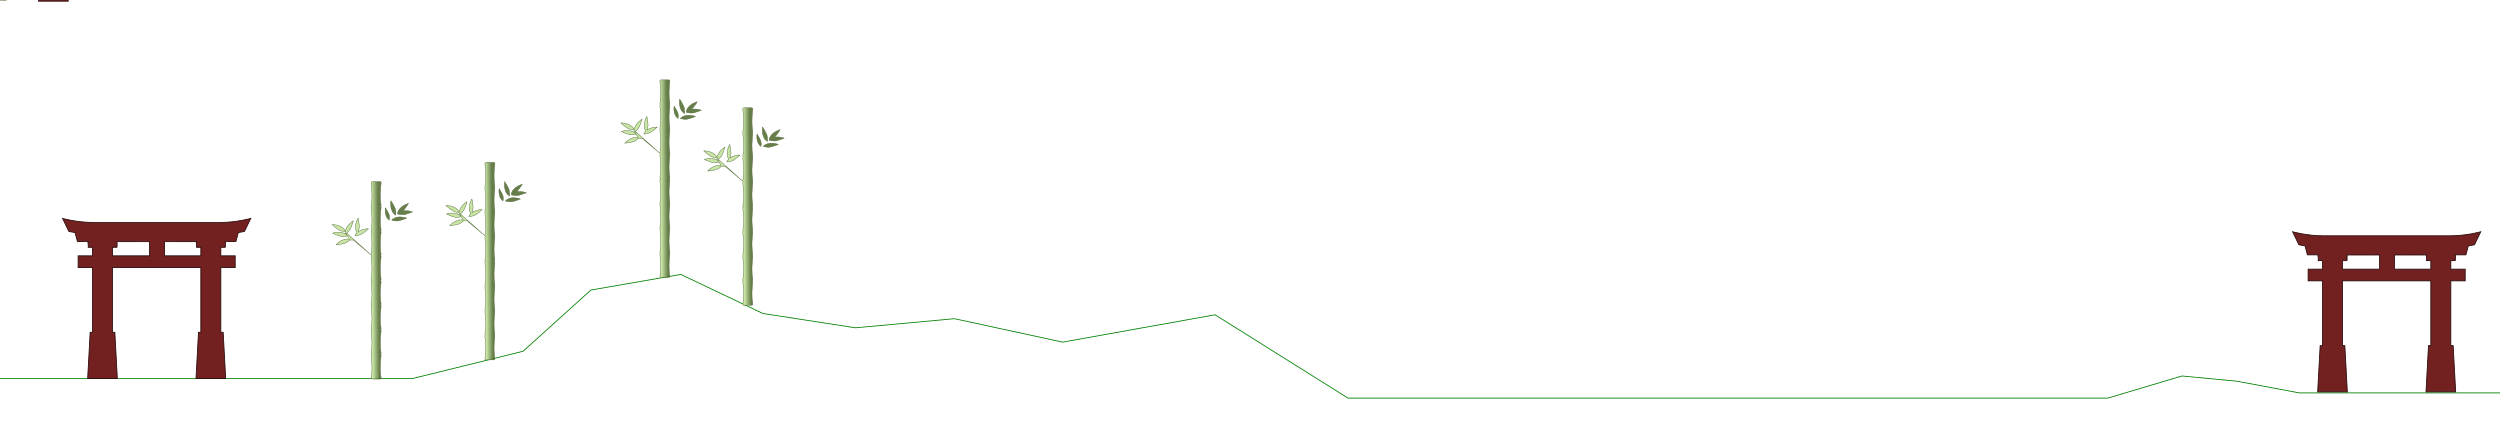
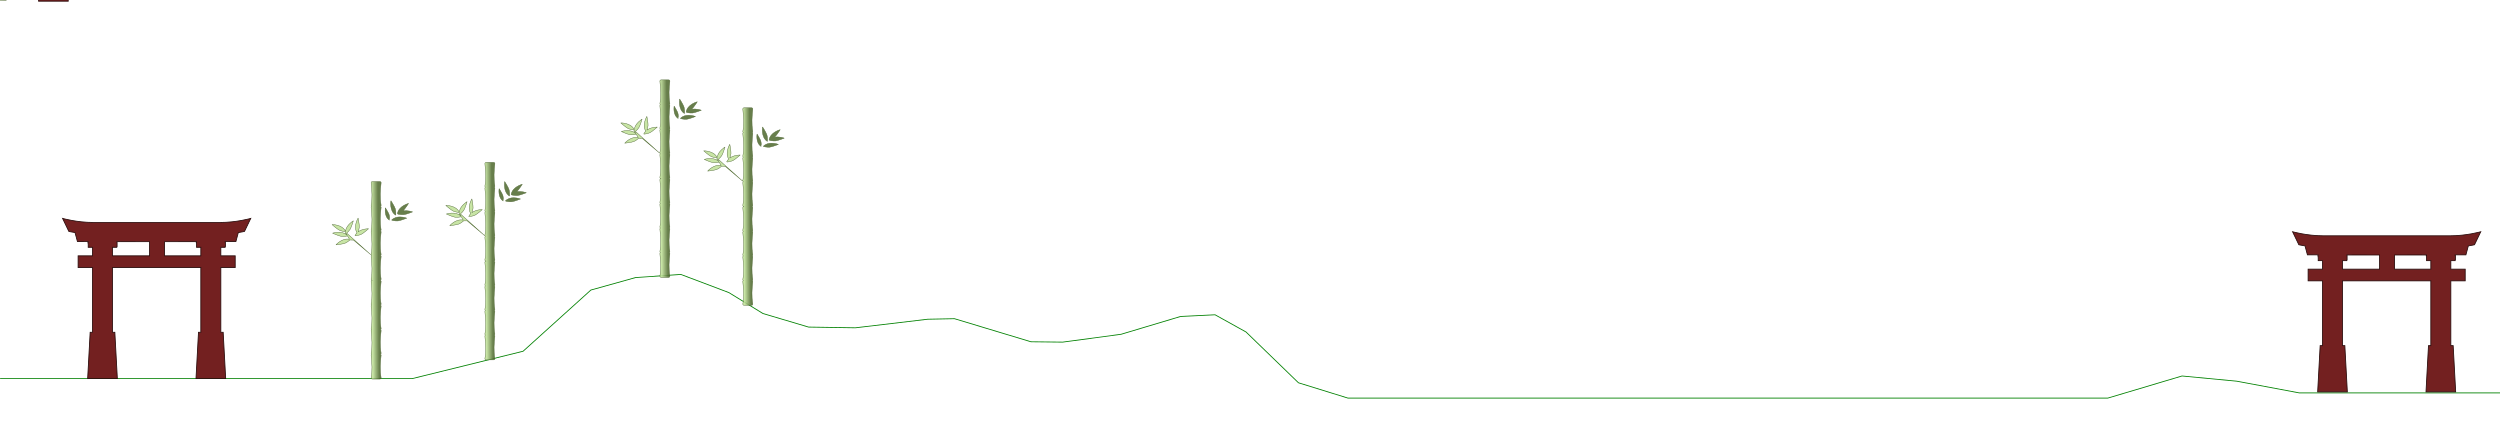
<svg xmlns="http://www.w3.org/2000/svg" xmlns:xlink="http://www.w3.org/1999/xlink" width="6000" height="1052.36" id="svg15223" version="1.1">
  <defs id="defs15225">
    <linearGradient xlink:href="#linearGradient3595" id="linearGradient3629" gradientUnits="userSpaceOnUse" x1="191.75" y1="206.862" x2="174.5" y2="207.612" />
    <linearGradient id="linearGradient3595">
      <stop style="stop-color:#546e34;stop-opacity:1;" offset="0" id="stop3597" />
      <stop style="stop-color:#c1e29a;stop-opacity:1" offset="1" id="stop3599" />
    </linearGradient>
    <linearGradient xlink:href="#linearGradient3595" id="linearGradient15425" gradientUnits="userSpaceOnUse" x1="191.75" y1="206.862" x2="174.5" y2="207.612" />
    <linearGradient id="linearGradient15427">
      <stop style="stop-color:#546e34;stop-opacity:1;" offset="0" id="stop15429" />
      <stop style="stop-color:#c1e29a;stop-opacity:1" offset="1" id="stop15431" />
    </linearGradient>
    <linearGradient xlink:href="#linearGradient3595" id="linearGradient15433" gradientUnits="userSpaceOnUse" x1="191.75" y1="206.862" x2="174.5" y2="207.612" />
    <linearGradient id="linearGradient15435">
      <stop style="stop-color:#546e34;stop-opacity:1;" offset="0" id="stop15437" />
      <stop style="stop-color:#c1e29a;stop-opacity:1" offset="1" id="stop15439" />
    </linearGradient>
    <linearGradient xlink:href="#linearGradient3595" id="linearGradient15441" gradientUnits="userSpaceOnUse" x1="191.75" y1="206.862" x2="174.5" y2="207.612" />
    <linearGradient id="linearGradient15443">
      <stop style="stop-color:#546e34;stop-opacity:1;" offset="0" id="stop15445" />
      <stop style="stop-color:#c1e29a;stop-opacity:1" offset="1" id="stop15447" />
    </linearGradient>
    <linearGradient xlink:href="#linearGradient3595" id="linearGradient15449" gradientUnits="userSpaceOnUse" x1="191.75" y1="206.862" x2="174.5" y2="207.612" />
    <linearGradient id="linearGradient15451">
      <stop style="stop-color:#546e34;stop-opacity:1;" offset="0" id="stop15453" />
      <stop style="stop-color:#c1e29a;stop-opacity:1" offset="1" id="stop15455" />
    </linearGradient>
    <linearGradient xlink:href="#linearGradient3595" id="linearGradient15457" gradientUnits="userSpaceOnUse" x1="191.75" y1="206.862" x2="174.5" y2="207.612" />
    <linearGradient id="linearGradient15459">
      <stop style="stop-color:#546e34;stop-opacity:1;" offset="0" id="stop15461" />
      <stop style="stop-color:#c1e29a;stop-opacity:1" offset="1" id="stop15463" />
    </linearGradient>
    <linearGradient xlink:href="#linearGradient3595" id="linearGradient15465" gradientUnits="userSpaceOnUse" x1="191.75" y1="206.862" x2="174.5" y2="207.612" />
    <linearGradient id="linearGradient15467">
      <stop style="stop-color:#546e34;stop-opacity:1;" offset="0" id="stop15469" />
      <stop style="stop-color:#c1e29a;stop-opacity:1" offset="1" id="stop15471" />
    </linearGradient>
    <linearGradient xlink:href="#linearGradient3595" id="linearGradient15473" gradientUnits="userSpaceOnUse" x1="191.75" y1="206.862" x2="174.5" y2="207.612" />
    <linearGradient id="linearGradient15475">
      <stop style="stop-color:#546e34;stop-opacity:1;" offset="0" id="stop15477" />
      <stop style="stop-color:#c1e29a;stop-opacity:1" offset="1" id="stop15479" />
    </linearGradient>
    <linearGradient xlink:href="#linearGradient3595" id="linearGradient15481" gradientUnits="userSpaceOnUse" x1="191.75" y1="206.862" x2="174.5" y2="207.612" />
    <linearGradient id="linearGradient15483">
      <stop style="stop-color:#546e34;stop-opacity:1;" offset="0" id="stop15485" />
      <stop style="stop-color:#c1e29a;stop-opacity:1" offset="1" id="stop15487" />
    </linearGradient>
    <linearGradient xlink:href="#linearGradient3595" id="linearGradient16038" gradientUnits="userSpaceOnUse" x1="191.75" y1="206.862" x2="174.5" y2="207.612" />
    <linearGradient xlink:href="#linearGradient3595" id="linearGradient16040" gradientUnits="userSpaceOnUse" x1="191.75" y1="206.862" x2="174.5" y2="207.612" />
    <linearGradient xlink:href="#linearGradient3595" id="linearGradient16042" gradientUnits="userSpaceOnUse" x1="191.75" y1="206.862" x2="174.5" y2="207.612" />
    <linearGradient xlink:href="#linearGradient3595" id="linearGradient16044" gradientUnits="userSpaceOnUse" x1="191.75" y1="206.862" x2="174.5" y2="207.612" />
    <linearGradient xlink:href="#linearGradient3595" id="linearGradient16046" gradientUnits="userSpaceOnUse" x1="191.75" y1="206.862" x2="174.5" y2="207.612" />
    <linearGradient xlink:href="#linearGradient3595" id="linearGradient16048" gradientUnits="userSpaceOnUse" x1="191.75" y1="206.862" x2="174.5" y2="207.612" />
    <linearGradient xlink:href="#linearGradient3595" id="linearGradient16050" gradientUnits="userSpaceOnUse" x1="191.75" y1="206.862" x2="174.5" y2="207.612" />
    <linearGradient xlink:href="#linearGradient3595" id="linearGradient16052" gradientUnits="userSpaceOnUse" x1="191.75" y1="206.862" x2="174.5" y2="207.612" />
    <linearGradient xlink:href="#linearGradient3595-8" id="linearGradient16038-4" gradientUnits="userSpaceOnUse" x1="191.75" y1="206.862" x2="174.5" y2="207.612" />
    <linearGradient id="linearGradient3595-8">
      <stop style="stop-color:#546e34;stop-opacity:1;" offset="0" id="stop3597-0" />
      <stop style="stop-color:#c1e29a;stop-opacity:1" offset="1" id="stop3599-4" />
    </linearGradient>
    <linearGradient xlink:href="#linearGradient3595-8" id="linearGradient16040-2" gradientUnits="userSpaceOnUse" x1="191.75" y1="206.862" x2="174.5" y2="207.612" />
    <linearGradient id="linearGradient3200">
      <stop style="stop-color:#546e34;stop-opacity:1;" offset="0" id="stop3202" />
      <stop style="stop-color:#c1e29a;stop-opacity:1" offset="1" id="stop3204" />
    </linearGradient>
    <linearGradient xlink:href="#linearGradient3595-8" id="linearGradient16042-9" gradientUnits="userSpaceOnUse" x1="191.75" y1="206.862" x2="174.5" y2="207.612" />
    <linearGradient id="linearGradient3207">
      <stop style="stop-color:#546e34;stop-opacity:1;" offset="0" id="stop3209" />
      <stop style="stop-color:#c1e29a;stop-opacity:1" offset="1" id="stop3211" />
    </linearGradient>
    <linearGradient xlink:href="#linearGradient3595-8" id="linearGradient16044-6" gradientUnits="userSpaceOnUse" x1="191.75" y1="206.862" x2="174.5" y2="207.612" />
    <linearGradient id="linearGradient3214">
      <stop style="stop-color:#546e34;stop-opacity:1;" offset="0" id="stop3216" />
      <stop style="stop-color:#c1e29a;stop-opacity:1" offset="1" id="stop3218" />
    </linearGradient>
    <linearGradient xlink:href="#linearGradient3595-8" id="linearGradient16046-1" gradientUnits="userSpaceOnUse" x1="191.75" y1="206.862" x2="174.5" y2="207.612" />
    <linearGradient id="linearGradient3221">
      <stop style="stop-color:#546e34;stop-opacity:1;" offset="0" id="stop3223" />
      <stop style="stop-color:#c1e29a;stop-opacity:1" offset="1" id="stop3225" />
    </linearGradient>
    <linearGradient xlink:href="#linearGradient3595-8" id="linearGradient16048-0" gradientUnits="userSpaceOnUse" x1="191.75" y1="206.862" x2="174.5" y2="207.612" />
    <linearGradient id="linearGradient3228">
      <stop style="stop-color:#546e34;stop-opacity:1;" offset="0" id="stop3230" />
      <stop style="stop-color:#c1e29a;stop-opacity:1" offset="1" id="stop3232" />
    </linearGradient>
    <linearGradient xlink:href="#linearGradient3595-8" id="linearGradient16050-4" gradientUnits="userSpaceOnUse" x1="191.75" y1="206.862" x2="174.5" y2="207.612" />
    <linearGradient id="linearGradient3235">
      <stop style="stop-color:#546e34;stop-opacity:1;" offset="0" id="stop3237" />
      <stop style="stop-color:#c1e29a;stop-opacity:1" offset="1" id="stop3239" />
    </linearGradient>
    <linearGradient xlink:href="#linearGradient3595-8" id="linearGradient16052-2" gradientUnits="userSpaceOnUse" x1="191.75" y1="206.862" x2="174.5" y2="207.612" />
    <linearGradient id="linearGradient3242">
      <stop style="stop-color:#546e34;stop-opacity:1;" offset="0" id="stop3244" />
      <stop style="stop-color:#c1e29a;stop-opacity:1" offset="1" id="stop3246" />
    </linearGradient>
    <linearGradient xlink:href="#linearGradient3595-8" id="linearGradient3248" gradientUnits="userSpaceOnUse" x1="191.75" y1="206.862" x2="174.5" y2="207.612" />
    <linearGradient id="linearGradient3250">
      <stop style="stop-color:#546e34;stop-opacity:1;" offset="0" id="stop3252" />
      <stop style="stop-color:#c1e29a;stop-opacity:1" offset="1" id="stop3254" />
    </linearGradient>
    <linearGradient xlink:href="#linearGradient3595-8" id="linearGradient3256" gradientUnits="userSpaceOnUse" x1="191.75" y1="206.862" x2="174.5" y2="207.612" />
    <linearGradient id="linearGradient3258">
      <stop style="stop-color:#546e34;stop-opacity:1;" offset="0" id="stop3260" />
      <stop style="stop-color:#c1e29a;stop-opacity:1" offset="1" id="stop3262" />
    </linearGradient>
    <linearGradient xlink:href="#linearGradient3595-8" id="linearGradient3264" gradientUnits="userSpaceOnUse" x1="191.75" y1="206.862" x2="174.5" y2="207.612" />
    <linearGradient id="linearGradient3266">
      <stop style="stop-color:#546e34;stop-opacity:1;" offset="0" id="stop3268" />
      <stop style="stop-color:#c1e29a;stop-opacity:1" offset="1" id="stop3270" />
    </linearGradient>
    <linearGradient xlink:href="#linearGradient3595-8" id="linearGradient3272" gradientUnits="userSpaceOnUse" x1="191.75" y1="206.862" x2="174.5" y2="207.612" />
    <linearGradient id="linearGradient3274">
      <stop style="stop-color:#546e34;stop-opacity:1;" offset="0" id="stop3276" />
      <stop style="stop-color:#c1e29a;stop-opacity:1" offset="1" id="stop3278" />
    </linearGradient>
    <linearGradient xlink:href="#linearGradient3595-8" id="linearGradient3280" gradientUnits="userSpaceOnUse" x1="191.75" y1="206.862" x2="174.5" y2="207.612" />
    <linearGradient id="linearGradient3282">
      <stop style="stop-color:#546e34;stop-opacity:1;" offset="0" id="stop3284" />
      <stop style="stop-color:#c1e29a;stop-opacity:1" offset="1" id="stop3286" />
    </linearGradient>
    <linearGradient xlink:href="#linearGradient3595-8" id="linearGradient3288" gradientUnits="userSpaceOnUse" x1="191.75" y1="206.862" x2="174.5" y2="207.612" />
    <linearGradient id="linearGradient3290">
      <stop style="stop-color:#546e34;stop-opacity:1;" offset="0" id="stop3292" />
      <stop style="stop-color:#c1e29a;stop-opacity:1" offset="1" id="stop3294" />
    </linearGradient>
    <linearGradient xlink:href="#linearGradient3595-8" id="linearGradient3296" gradientUnits="userSpaceOnUse" x1="191.75" y1="206.862" x2="174.5" y2="207.612" />
    <linearGradient id="linearGradient3298">
      <stop style="stop-color:#546e34;stop-opacity:1;" offset="0" id="stop3300" />
      <stop style="stop-color:#c1e29a;stop-opacity:1" offset="1" id="stop3302" />
    </linearGradient>
    <linearGradient xlink:href="#linearGradient3595-8" id="linearGradient3304" gradientUnits="userSpaceOnUse" x1="191.75" y1="206.862" x2="174.5" y2="207.612" />
    <linearGradient id="linearGradient3306">
      <stop style="stop-color:#546e34;stop-opacity:1;" offset="0" id="stop3308" />
      <stop style="stop-color:#c1e29a;stop-opacity:1" offset="1" id="stop3310" />
    </linearGradient>
    <linearGradient xlink:href="#linearGradient3595-8" id="linearGradient3312" gradientUnits="userSpaceOnUse" x1="191.75" y1="206.862" x2="174.5" y2="207.612" />
    <linearGradient id="linearGradient3314">
      <stop style="stop-color:#546e34;stop-opacity:1;" offset="0" id="stop3316" />
      <stop style="stop-color:#c1e29a;stop-opacity:1" offset="1" id="stop3318" />
    </linearGradient>
    <linearGradient xlink:href="#linearGradient3595-8" id="linearGradient3320" gradientUnits="userSpaceOnUse" x1="191.75" y1="206.862" x2="174.5" y2="207.612" />
    <linearGradient id="linearGradient3322">
      <stop style="stop-color:#546e34;stop-opacity:1;" offset="0" id="stop3324" />
      <stop style="stop-color:#c1e29a;stop-opacity:1" offset="1" id="stop3326" />
    </linearGradient>
    <linearGradient xlink:href="#linearGradient3595-8" id="linearGradient3328" gradientUnits="userSpaceOnUse" x1="191.75" y1="206.862" x2="174.5" y2="207.612" />
    <linearGradient id="linearGradient3330">
      <stop style="stop-color:#546e34;stop-opacity:1;" offset="0" id="stop3332" />
      <stop style="stop-color:#c1e29a;stop-opacity:1" offset="1" id="stop3334" />
    </linearGradient>
    <linearGradient xlink:href="#linearGradient3595-8" id="linearGradient3336" gradientUnits="userSpaceOnUse" x1="191.75" y1="206.862" x2="174.5" y2="207.612" />
    <linearGradient id="linearGradient3338">
      <stop style="stop-color:#546e34;stop-opacity:1;" offset="0" id="stop3340" />
      <stop style="stop-color:#c1e29a;stop-opacity:1" offset="1" id="stop3342" />
    </linearGradient>
    <linearGradient xlink:href="#linearGradient3595-8" id="linearGradient3344" gradientUnits="userSpaceOnUse" x1="191.75" y1="206.862" x2="174.5" y2="207.612" />
    <linearGradient id="linearGradient3346">
      <stop style="stop-color:#546e34;stop-opacity:1;" offset="0" id="stop3348" />
      <stop style="stop-color:#c1e29a;stop-opacity:1" offset="1" id="stop3350" />
    </linearGradient>
    <linearGradient xlink:href="#linearGradient3595-8" id="linearGradient3352" gradientUnits="userSpaceOnUse" x1="191.75" y1="206.862" x2="174.5" y2="207.612" />
    <linearGradient id="linearGradient3354">
      <stop style="stop-color:#546e34;stop-opacity:1;" offset="0" id="stop3356" />
      <stop style="stop-color:#c1e29a;stop-opacity:1" offset="1" id="stop3358" />
    </linearGradient>
    <linearGradient xlink:href="#linearGradient3595-8" id="linearGradient3360" gradientUnits="userSpaceOnUse" x1="191.75" y1="206.862" x2="174.5" y2="207.612" />
    <linearGradient id="linearGradient3362">
      <stop style="stop-color:#546e34;stop-opacity:1;" offset="0" id="stop3364" />
      <stop style="stop-color:#c1e29a;stop-opacity:1" offset="1" id="stop3366" />
    </linearGradient>
    <linearGradient xlink:href="#linearGradient3595-8" id="linearGradient3368" gradientUnits="userSpaceOnUse" x1="191.75" y1="206.862" x2="174.5" y2="207.612" />
    <linearGradient id="linearGradient3370">
      <stop style="stop-color:#546e34;stop-opacity:1;" offset="0" id="stop3372" />
      <stop style="stop-color:#c1e29a;stop-opacity:1" offset="1" id="stop3374" />
    </linearGradient>
    <linearGradient xlink:href="#linearGradient3595-8" id="linearGradient3376" gradientUnits="userSpaceOnUse" x1="191.75" y1="206.862" x2="174.5" y2="207.612" />
    <linearGradient id="linearGradient3378">
      <stop style="stop-color:#546e34;stop-opacity:1;" offset="0" id="stop3380" />
      <stop style="stop-color:#c1e29a;stop-opacity:1" offset="1" id="stop3382" />
    </linearGradient>
    <linearGradient xlink:href="#linearGradient3595-8" id="linearGradient3384" gradientUnits="userSpaceOnUse" x1="191.75" y1="206.862" x2="174.5" y2="207.612" />
    <linearGradient id="linearGradient3386">
      <stop style="stop-color:#546e34;stop-opacity:1;" offset="0" id="stop3388" />
      <stop style="stop-color:#c1e29a;stop-opacity:1" offset="1" id="stop3390" />
    </linearGradient>
    <linearGradient xlink:href="#linearGradient3595-8" id="linearGradient3392" gradientUnits="userSpaceOnUse" x1="191.75" y1="206.862" x2="174.5" y2="207.612" />
    <linearGradient id="linearGradient3394">
      <stop style="stop-color:#546e34;stop-opacity:1;" offset="0" id="stop3396" />
      <stop style="stop-color:#c1e29a;stop-opacity:1" offset="1" id="stop3398" />
    </linearGradient>
    <linearGradient xlink:href="#linearGradient3595-8" id="linearGradient3400" gradientUnits="userSpaceOnUse" x1="191.75" y1="206.862" x2="174.5" y2="207.612" />
    <linearGradient id="linearGradient3402">
      <stop style="stop-color:#546e34;stop-opacity:1;" offset="0" id="stop3404" />
      <stop style="stop-color:#c1e29a;stop-opacity:1" offset="1" id="stop3406" />
    </linearGradient>
    <linearGradient xlink:href="#linearGradient3595-8" id="linearGradient3408" gradientUnits="userSpaceOnUse" x1="191.75" y1="206.862" x2="174.5" y2="207.612" />
    <linearGradient id="linearGradient3410">
      <stop style="stop-color:#546e34;stop-opacity:1;" offset="0" id="stop3412" />
      <stop style="stop-color:#c1e29a;stop-opacity:1" offset="1" id="stop3414" />
    </linearGradient>
    <linearGradient xlink:href="#linearGradient3595-8" id="linearGradient3416" gradientUnits="userSpaceOnUse" x1="191.75" y1="206.862" x2="174.5" y2="207.612" />
    <linearGradient id="linearGradient3418">
      <stop style="stop-color:#546e34;stop-opacity:1;" offset="0" id="stop3420" />
      <stop style="stop-color:#c1e29a;stop-opacity:1" offset="1" id="stop3422" />
    </linearGradient>
    <linearGradient xlink:href="#linearGradient3595-8" id="linearGradient3424" gradientUnits="userSpaceOnUse" x1="191.75" y1="206.862" x2="174.5" y2="207.612" />
    <linearGradient id="linearGradient3426">
      <stop style="stop-color:#546e34;stop-opacity:1;" offset="0" id="stop3428" />
      <stop style="stop-color:#c1e29a;stop-opacity:1" offset="1" id="stop3430" />
    </linearGradient>
    <linearGradient xlink:href="#linearGradient3595-8" id="linearGradient3432" gradientUnits="userSpaceOnUse" x1="191.75" y1="206.862" x2="174.5" y2="207.612" />
    <linearGradient id="linearGradient3434">
      <stop style="stop-color:#546e34;stop-opacity:1;" offset="0" id="stop3436" />
      <stop style="stop-color:#c1e29a;stop-opacity:1" offset="1" id="stop3438" />
    </linearGradient>
    <linearGradient xlink:href="#linearGradient3595" id="linearGradient3721" gradientUnits="userSpaceOnUse" x1="191.75" y1="206.862" x2="174.5" y2="207.612" />
    <linearGradient xlink:href="#linearGradient3595" id="linearGradient3730" gradientUnits="userSpaceOnUse" x1="191.75" y1="206.862" x2="174.5" y2="207.612" />
    <linearGradient xlink:href="#linearGradient3595" id="linearGradient3735" gradientUnits="userSpaceOnUse" x1="191.75" y1="206.862" x2="174.5" y2="207.612" gradientTransform="translate(-180.7815,-474.1745)" />
    <linearGradient xlink:href="#linearGradient3595" id="linearGradient3739" gradientUnits="userSpaceOnUse" x1="191.75" y1="206.862" x2="174.5" y2="207.612" />
    <linearGradient xlink:href="#linearGradient3595" id="linearGradient3744" gradientUnits="userSpaceOnUse" x1="191.75" y1="206.862" x2="174.5" y2="207.612" gradientTransform="translate(-180.7815,-533.1745)" />
    <linearGradient xlink:href="#linearGradient3595" id="linearGradient3748" gradientUnits="userSpaceOnUse" x1="191.75" y1="206.862" x2="174.5" y2="207.612" />
    <linearGradient xlink:href="#linearGradient3595" id="linearGradient3753" gradientUnits="userSpaceOnUse" x1="191.75" y1="206.862" x2="174.5" y2="207.612" gradientTransform="translate(-180.7815,-592.1745)" />
    <linearGradient xlink:href="#linearGradient3595" id="linearGradient3757" gradientUnits="userSpaceOnUse" x1="191.75" y1="206.862" x2="174.5" y2="207.612" />
    <linearGradient xlink:href="#linearGradient3595" id="linearGradient3762" gradientUnits="userSpaceOnUse" x1="191.75" y1="206.862" x2="174.5" y2="207.612" gradientTransform="translate(-180.7815,-651.1745)" />
    <linearGradient xlink:href="#linearGradient3595" id="linearGradient3780" gradientUnits="userSpaceOnUse" x1="191.75" y1="206.862" x2="174.5" y2="207.612" />
    <linearGradient xlink:href="#linearGradient3595" id="linearGradient3785" gradientUnits="userSpaceOnUse" x1="191.75" y1="206.862" x2="174.5" y2="207.612" gradientTransform="translate(-180.7815,-237.1745)" />
    <linearGradient xlink:href="#linearGradient3595" id="linearGradient3789" gradientUnits="userSpaceOnUse" x1="191.75" y1="206.862" x2="174.5" y2="207.612" />
    <linearGradient xlink:href="#linearGradient3595" id="linearGradient3794" gradientUnits="userSpaceOnUse" x1="191.75" y1="206.862" x2="174.5" y2="207.612" gradientTransform="translate(-180.7815,-296.1745)" />
    <linearGradient xlink:href="#linearGradient3595" id="linearGradient3798" gradientUnits="userSpaceOnUse" x1="191.75" y1="206.862" x2="174.5" y2="207.612" />
    <linearGradient xlink:href="#linearGradient3595" id="linearGradient3803" gradientUnits="userSpaceOnUse" x1="191.75" y1="206.862" x2="174.5" y2="207.612" gradientTransform="translate(-180.7815,-355.1745)" />
    <linearGradient xlink:href="#linearGradient3595" id="linearGradient3805" gradientUnits="userSpaceOnUse" gradientTransform="translate(-180.7815,-414.1767)" x1="191.75" y1="206.862" x2="174.5" y2="207.612" />
    <linearGradient xlink:href="#linearGradient3595" id="linearGradient3860" gradientUnits="userSpaceOnUse" gradientTransform="translate(-180.7815,-414.1767)" x1="191.75" y1="206.862" x2="176.313" y2="206.987" />
    <linearGradient xlink:href="#linearGradient13684-6-6-2-3" id="linearGradient14667" gradientUnits="userSpaceOnUse" gradientTransform="matrix(-0.05167173,-0.0668693,1,0,-551.1175,1742.374)" x1="-1906.338" y1="-475" x2="-2236.695" y2="-475" />
    <linearGradient id="linearGradient13684-6-6-2-3">
      <stop style="stop-color:#000000;stop-opacity:1;" offset="0" id="stop13686-6-4-3-4" />
      <stop style="stop-color:#000000;stop-opacity:0;" offset="1" id="stop13688-9-7-2-7" />
    </linearGradient>
    <linearGradient y2="-475" x2="-2236.695" y1="-475" x1="-1906.338" gradientTransform="matrix(-0.05167173,0.03039514,1,0,-551.1175,1959.084)" gradientUnits="userSpaceOnUse" id="linearGradient14773" xlink:href="#linearGradient13684-6-6-2-3-6-4" />
    <linearGradient id="linearGradient13684-6-6-2-3-6-4">
      <stop style="stop-color:#000000;stop-opacity:1;" offset="0" id="stop13686-6-4-3-4-8-9" />
      <stop style="stop-color:#000000;stop-opacity:0;" offset="1" id="stop13688-9-7-2-7-1-0" />
    </linearGradient>
    <linearGradient xlink:href="#linearGradient13629-7" id="linearGradient14687" gradientUnits="userSpaceOnUse" gradientTransform="translate(-2.6171876e-6,0)" x1="-2033.362" y1="-502" x2="-2033.362" y2="-455" />
    <linearGradient id="linearGradient13629-7">
      <stop style="stop-color:#a02c2c;stop-opacity:1;" offset="0" id="stop13631-2" />
      <stop style="stop-color:#501616;stop-opacity:1" offset="1" id="stop13633-19" />
    </linearGradient>
    <linearGradient xlink:href="#linearGradient13684-64" id="linearGradient14689" gradientUnits="userSpaceOnUse" gradientTransform="matrix(-0.05167173,-0.0668693,1,0,-98.11751,1832.887)" x1="-1906.338" y1="-475" x2="-2236.695" y2="-475" />
    <linearGradient id="linearGradient13684-64">
      <stop style="stop-color:#000000;stop-opacity:1;" offset="0" id="stop13686-4" />
      <stop style="stop-color:#000000;stop-opacity:0;" offset="1" id="stop13688-1" />
    </linearGradient>
    <linearGradient xlink:href="#linearGradient13684-6-6" id="linearGradient14691" gradientUnits="userSpaceOnUse" gradientTransform="matrix(-0.05167173,-0.0668693,1,0,-98.11751,1784.887)" x1="-1906.338" y1="-475" x2="-2236.695" y2="-475" />
    <linearGradient id="linearGradient13684-6-6">
      <stop style="stop-color:#000000;stop-opacity:1;" offset="0" id="stop13686-6-4" />
      <stop style="stop-color:#000000;stop-opacity:0;" offset="1" id="stop13688-9-7" />
    </linearGradient>
    <linearGradient xlink:href="#linearGradient13629-7" id="linearGradient14693" gradientUnits="userSpaceOnUse" gradientTransform="matrix(0.06079027,0,0,1.428571,-1777.43,204.8571)" x1="-2033.362" y1="-502" x2="-2033.362" y2="-455" />
    <linearGradient xlink:href="#linearGradient13684-6-6" id="linearGradient14695" gradientUnits="userSpaceOnUse" gradientTransform="matrix(-0.07535461,-0.03039514,1.458333,0,75.9953,1843.153)" x1="-1906.338" y1="-475" x2="-2236.695" y2="-475" />
    <linearGradient xlink:href="#linearGradient13629-7" id="linearGradient5201" gradientUnits="userSpaceOnUse" gradientTransform="translate(-2.6171876e-6,0)" x1="-2033.362" y1="-502" x2="-2033.362" y2="-455" />
    <linearGradient xlink:href="#linearGradient13684-64" id="linearGradient5209" gradientUnits="userSpaceOnUse" gradientTransform="matrix(-0.05167173,-0.0668693,1,0,-98.11751,1832.887)" x1="-1906.338" y1="-475" x2="-2236.695" y2="-475" />
    <linearGradient xlink:href="#linearGradient13684-6-6" id="linearGradient5217" gradientUnits="userSpaceOnUse" gradientTransform="matrix(-0.05167173,-0.0668693,1,0,-98.11751,1784.887)" x1="-1906.338" y1="-475" x2="-2236.695" y2="-475" />
    <linearGradient xlink:href="#linearGradient13629-7" id="linearGradient5225" gradientUnits="userSpaceOnUse" gradientTransform="matrix(0.06079027,0,0,1.428571,-1777.43,204.8571)" x1="-2033.362" y1="-502" x2="-2033.362" y2="-455" />
    <linearGradient xlink:href="#linearGradient13684-6-6" id="linearGradient5233" gradientUnits="userSpaceOnUse" gradientTransform="matrix(-0.07535461,-0.03039514,1.458333,0,75.9953,1843.153)" x1="-1906.338" y1="-475" x2="-2236.695" y2="-475" />
    <linearGradient xlink:href="#linearGradient13684" id="linearGradient14679" gradientUnits="userSpaceOnUse" x1="-472" y1="1906.338" x2="-472" y2="2251.59" />
    <linearGradient id="linearGradient13684">
      <stop style="stop-color:#000000;stop-opacity:1;" offset="0" id="stop13686" />
      <stop style="stop-color:#000000;stop-opacity:0;" offset="1" id="stop13688" />
    </linearGradient>
    <linearGradient xlink:href="#linearGradient13684" id="linearGradient14681" gradientUnits="userSpaceOnUse" x1="-472" y1="1906.338" x2="-472" y2="2251.59" />
    <linearGradient xlink:href="#linearGradient14248" id="linearGradient14683" gradientUnits="userSpaceOnUse" x1="-321.091" y1="1836.682" x2="-321.091" y2="1843.387" />
    <linearGradient id="linearGradient14248">
      <stop style="stop-color:#000000;stop-opacity:1;" offset="0" id="stop14250" />
      <stop style="stop-color:#000000;stop-opacity:0;" offset="1" id="stop14252" />
    </linearGradient>
    <linearGradient xlink:href="#linearGradient14256" id="linearGradient14685" gradientUnits="userSpaceOnUse" x1="-557.015" y1="1848.594" x2="-145.666" y2="1849.548" />
    <linearGradient id="linearGradient14256">
      <stop style="stop-color:#3c4f3c;stop-opacity:1" offset="0" id="stop14258" />
      <stop id="stop14266" offset="0.079" style="stop-color:#536c53;stop-opacity:1;" />
      <stop id="stop14264" offset="0.9" style="stop-color:#536c53;stop-opacity:1" />
      <stop style="stop-color:#6d8e6d;stop-opacity:1" offset="1" id="stop14260" />
    </linearGradient>
    <linearGradient xlink:href="#linearGradient13629-7" id="linearGradient5719" gradientUnits="userSpaceOnUse" gradientTransform="translate(-2.6171876e-6,0)" x1="-2033.362" y1="-502" x2="-2033.362" y2="-455" />
    <linearGradient xlink:href="#linearGradient13684-64" id="linearGradient5721" gradientUnits="userSpaceOnUse" gradientTransform="matrix(-0.05167173,-0.0668693,1,0,-98.11751,1832.887)" x1="-1906.338" y1="-475" x2="-2236.695" y2="-475" />
    <linearGradient xlink:href="#linearGradient13684-6-6" id="linearGradient5723" gradientUnits="userSpaceOnUse" gradientTransform="matrix(-0.05167173,-0.0668693,1,0,-98.11751,1784.887)" x1="-1906.338" y1="-475" x2="-2236.695" y2="-475" />
    <linearGradient xlink:href="#linearGradient13629-7" id="linearGradient5725" gradientUnits="userSpaceOnUse" gradientTransform="matrix(0.06079027,0,0,1.428571,-1777.43,204.8571)" x1="-2033.362" y1="-502" x2="-2033.362" y2="-455" />
    <linearGradient xlink:href="#linearGradient13684-6-6" id="linearGradient5727" gradientUnits="userSpaceOnUse" gradientTransform="matrix(-0.07535461,-0.03039514,1.458333,0,75.9953,1843.153)" x1="-1906.338" y1="-475" x2="-2236.695" y2="-475" />
    <linearGradient xlink:href="#linearGradient13684-6-6-2-3" id="linearGradient5771" gradientUnits="userSpaceOnUse" gradientTransform="matrix(-0.05167173,-0.0668693,1,0,-551.1175,1742.374)" x1="-1906.338" y1="-475" x2="-2236.695" y2="-475" />
    <linearGradient xlink:href="#linearGradient13684-6-6-2-3-6-4" id="linearGradient5773" gradientUnits="userSpaceOnUse" gradientTransform="matrix(-0.05167173,0.03039514,1,0,-551.1175,1959.084)" x1="-1906.338" y1="-475" x2="-2236.695" y2="-475" />
    <linearGradient xlink:href="#linearGradient13684-6-6-2-3-6-4" id="linearGradient5776" gradientUnits="userSpaceOnUse" gradientTransform="matrix(-0.0387538,0.03039514,0.75,0,283.0834,-234.9208)" x1="-1906.338" y1="-475" x2="-2236.695" y2="-475" />
    <linearGradient xlink:href="#linearGradient13684-6-6-2-3" id="linearGradient5779" gradientUnits="userSpaceOnUse" gradientTransform="matrix(-0.0387538,-0.0668693,0.75,0,283.0834,-451.6311)" x1="-1906.338" y1="-475" x2="-2236.695" y2="-475" />
    <linearGradient xlink:href="#linearGradient13629-7" id="linearGradient5792" gradientUnits="userSpaceOnUse" gradientTransform="translate(-2.6171876e-6,0)" x1="-2033.362" y1="-502" x2="-2033.362" y2="-455" />
    <linearGradient xlink:href="#linearGradient13684-64" id="linearGradient5794" gradientUnits="userSpaceOnUse" gradientTransform="matrix(-0.05167173,-0.0668693,1,0,-98.11751,1832.887)" x1="-1906.338" y1="-475" x2="-2236.695" y2="-475" />
    <linearGradient xlink:href="#linearGradient13684-6-6" id="linearGradient5796" gradientUnits="userSpaceOnUse" gradientTransform="matrix(-0.05167173,-0.0668693,1,0,-98.11751,1784.887)" x1="-1906.338" y1="-475" x2="-2236.695" y2="-475" />
    <linearGradient xlink:href="#linearGradient13629-7" id="linearGradient5798" gradientUnits="userSpaceOnUse" gradientTransform="matrix(0.06079027,0,0,1.428571,-1777.43,204.8571)" x1="-2033.362" y1="-502" x2="-2033.362" y2="-455" />
    <linearGradient xlink:href="#linearGradient13684-6-6" id="linearGradient5800" gradientUnits="userSpaceOnUse" gradientTransform="matrix(-0.07535461,-0.03039514,1.458333,0,75.9953,1843.153)" x1="-1906.338" y1="-475" x2="-2236.695" y2="-475" />
    <linearGradient xlink:href="#linearGradient13629-7" id="linearGradient5816" gradientUnits="userSpaceOnUse" gradientTransform="translate(-2.6171876e-6,0)" x1="-2033.362" y1="-502" x2="-2033.362" y2="-455" />
    <linearGradient xlink:href="#linearGradient13684-64" id="linearGradient5818" gradientUnits="userSpaceOnUse" gradientTransform="matrix(-0.05167173,-0.0668693,1,0,-98.11751,1832.887)" x1="-1906.338" y1="-475" x2="-2236.695" y2="-475" />
    <linearGradient xlink:href="#linearGradient13684-6-6" id="linearGradient5820" gradientUnits="userSpaceOnUse" gradientTransform="matrix(-0.05167173,-0.0668693,1,0,-98.11751,1784.887)" x1="-1906.338" y1="-475" x2="-2236.695" y2="-475" />
    <linearGradient xlink:href="#linearGradient13629-7" id="linearGradient5822" gradientUnits="userSpaceOnUse" gradientTransform="matrix(0.06079027,0,0,1.428571,-1777.43,204.8571)" x1="-2033.362" y1="-502" x2="-2033.362" y2="-455" />
    <linearGradient xlink:href="#linearGradient13684-6-6" id="linearGradient5824" gradientUnits="userSpaceOnUse" gradientTransform="matrix(-0.07535461,-0.03039514,1.458333,0,75.9953,1843.153)" x1="-1906.338" y1="-475" x2="-2236.695" y2="-475" />
    <linearGradient xlink:href="#linearGradient13684-6-6" id="linearGradient5827" gradientUnits="userSpaceOnUse" gradientTransform="matrix(-0.07535461,-0.03039514,1.458333,0,421.1669,-381.8519)" x1="-1906.338" y1="-475" x2="-2236.695" y2="-475" />
    <linearGradient xlink:href="#linearGradient13629-7" id="linearGradient5830" gradientUnits="userSpaceOnUse" gradientTransform="matrix(0.06079027,0,0,1.428571,447.575,550.0287)" x1="-2033.362" y1="-502" x2="-2033.362" y2="-455" />
    <linearGradient xlink:href="#linearGradient13684-6-6" id="linearGradient5834" gradientUnits="userSpaceOnUse" gradientTransform="matrix(-0.05167173,-0.0668693,1,0,247.0541,-440.1182)" x1="-1906.338" y1="-475" x2="-2236.695" y2="-475" />
    <linearGradient xlink:href="#linearGradient13684-64" id="linearGradient5837" gradientUnits="userSpaceOnUse" gradientTransform="matrix(-0.05167173,-0.0668693,1,0,247.0541,-392.1183)" x1="-1906.338" y1="-475" x2="-2236.695" y2="-475" />
    <linearGradient xlink:href="#linearGradient13629-7" id="linearGradient5840" gradientUnits="userSpaceOnUse" gradientTransform="translate(2225.005,345.1716)" x1="-2033.362" y1="-502" x2="-2033.362" y2="-455" />
    <linearGradient xlink:href="#linearGradient13684" id="linearGradient5842" gradientUnits="userSpaceOnUse" x1="-472" y1="1906.338" x2="-472" y2="2251.59" />
    <linearGradient xlink:href="#linearGradient13684" id="linearGradient5846" gradientUnits="userSpaceOnUse" x1="-472" y1="1906.338" x2="-472" y2="2251.59" />
    <linearGradient xlink:href="#linearGradient14248" id="linearGradient5848" gradientUnits="userSpaceOnUse" x1="-321.091" y1="1836.682" x2="-321.091" y2="1843.387" />
    <linearGradient xlink:href="#linearGradient14256" id="linearGradient5850" gradientUnits="userSpaceOnUse" x1="-557.015" y1="1848.594" x2="-145.666" y2="1849.548" />
    <linearGradient xlink:href="#linearGradient14256" id="linearGradient5853" gradientUnits="userSpaceOnUse" x1="-557.015" y1="1848.594" x2="-145.666" y2="1849.548" gradientTransform="matrix(1.047771,0,0,1.047771,361.7959,-2301.546)" />
    <linearGradient xlink:href="#linearGradient14248" id="linearGradient5856" gradientUnits="userSpaceOnUse" x1="-321.091" y1="1836.682" x2="-321.091" y2="1843.387" gradientTransform="matrix(1.047771,0,0,1.047771,335.6016,-2269.065)" />
    <linearGradient xlink:href="#linearGradient13684" id="linearGradient5860" gradientUnits="userSpaceOnUse" x1="-472" y1="1906.338" x2="-472" y2="2251.59" />
    <linearGradient xlink:href="#linearGradient13684" id="linearGradient5862" gradientUnits="userSpaceOnUse" x1="-472" y1="1906.338" x2="-472" y2="2251.59" />
    <linearGradient xlink:href="#linearGradient13684-6-6" id="linearGradient5865" gradientUnits="userSpaceOnUse" gradientTransform="matrix(-0.07535461,-0.03039514,1.458333,0,681.1669,-381.8519)" x1="-1906.338" y1="-475" x2="-2236.695" y2="-475" />
    <linearGradient xlink:href="#linearGradient13629-7" id="linearGradient5868" gradientUnits="userSpaceOnUse" gradientTransform="matrix(0.06079027,0,0,1.428571,447.575,810.0287)" x1="-2033.362" y1="-502" x2="-2033.362" y2="-455" />
    <linearGradient xlink:href="#linearGradient13684-6-6" id="linearGradient5872" gradientUnits="userSpaceOnUse" gradientTransform="matrix(-0.05167173,-0.0668693,1,0,507.0541,-440.1182)" x1="-1906.338" y1="-475" x2="-2236.695" y2="-475" />
    <linearGradient xlink:href="#linearGradient13684-64" id="linearGradient5875" gradientUnits="userSpaceOnUse" gradientTransform="matrix(-0.05167173,-0.0668693,1,0,507.0541,-392.1183)" x1="-1906.338" y1="-475" x2="-2236.695" y2="-475" />
    <linearGradient xlink:href="#linearGradient13629-7" id="linearGradient5878" gradientUnits="userSpaceOnUse" gradientTransform="translate(2225.005,605.1716)" x1="-2033.362" y1="-502" x2="-2033.362" y2="-455" />
  </defs>
  <g id="layer1" transform="translate(0,-0.00216797)" style="display:inline">
    <g id="BambooTree">
      <path style="opacity:0.884;color:#000000;fill:url(#linearGradient3860);fill-opacity:1;fill-rule:nonzero;stroke:#365017;stroke-width:1;stroke-linecap:square;stroke-linejoin:bevel;stroke-miterlimit:4;stroke-opacity:1;stroke-dashoffset:0;marker:none;visibility:visible;display:inline;overflow:visible;enable-background:accumulate" d="m -4.281,-473.312 c -1.662,0 -3,1.338 -3,3 2.064,19.223 3.188,38.659 0,54 0,1.039 0.515,1.962 1.312,2.5 -0.798,0.538 -1.312,1.461 -1.312,2.5 2.064,19.223 3.188,38.659 0,54 0,1.039 0.515,1.962 1.312,2.5 -0.798,0.538 -1.312,1.461 -1.312,2.5 2.064,19.223 3.188,38.659 0,54 0,1.039 0.515,1.962 1.312,2.5 -0.798,0.538 -1.312,1.461 -1.312,2.5 2.064,19.223 3.188,38.659 0,54 0,1.662 1.338,3 3,3 -1.662,0 -3,1.338 -3,3 2.064,19.223 3.188,38.659 0,54 0,1.039 0.515,1.962 1.312,2.5 -0.798,0.538 -1.312,1.461 -1.312,2.5 2.064,19.223 3.188,38.659 0,54 0,1.039 0.515,1.962 1.312,2.5 -0.798,0.538 -1.312,1.461 -1.312,2.5 2.064,19.223 3.188,38.659 0,54 0,1.039 0.515,1.962 1.312,2.5 -0.798,0.538 -1.312,1.461 -1.312,2.5 2.064,19.223 3.188,38.659 0,54 0,1.662 1.338,3 3,3 l 18,0 c 1.662,0 3,-1.338 3,-3 -3.24,-18.81 -2.034,-36.508 0,-54 0,-1.039 -0.515,-1.962 -1.312,-2.5 0.798,-0.538 1.312,-1.461 1.312,-2.5 -3.24,-18.81 -2.034,-36.508 0,-54 0,-1.039 -0.515,-1.962 -1.312,-2.5 0.798,-0.538 1.312,-1.461 1.312,-2.5 -3.24,-18.81 -2.034,-36.508 0,-54 0,-1.039 -0.515,-1.962 -1.312,-2.5 0.798,-0.538 1.312,-1.461 1.312,-2.5 -3.24,-18.81 -2.034,-36.508 0,-54 0,-1.662 -1.338,-3 -3,-3 1.662,0 3,-1.338 3,-3 -3.24,-18.81 -2.034,-36.508 0,-54 0,-1.039 -0.515,-1.962 -1.312,-2.5 0.798,-0.538 1.312,-1.461 1.312,-2.5 -3.24,-18.81 -2.034,-36.508 0,-54 0,-1.039 -0.515,-1.962 -1.312,-2.5 0.798,-0.538 1.312,-1.461 1.312,-2.5 -3.24,-18.81 -2.034,-36.508 0,-54 0,-1.039 -0.515,-1.962 -1.312,-2.5 0.798,-0.538 1.312,-1.461 1.312,-2.5 -3.24,-18.81 -2.034,-36.508 0,-54 0,-1.662 -1.338,-3 -3,-3 l -18,0 z m 44.469,45.938 c 0,0 -4.532,24.61 11.594,34.938 0.401,0.184 0.67,-9.897 -1.094,-15.562 -1.764,-5.666 -10.5,-19.375 -10.5,-19.375 z m 42.406,6.562 c 0,0 -24.26,6.19 -26.906,25.156 0,0.008 0.025,-0.005 0.031,0 -0.257,0.359 9.571,2.532 15.469,1.875 5.897,-0.657 21.031,-6.656 21.031,-6.656 0,0 -11.87,-4.605 -23.469,-2.219 0.206,-0.17 0.405,-0.33 0.594,-0.5 4.411,-3.97 13.25,-17.656 13.25,-17.656 z m -55.688,10.5 c 0,0 -3.854,21.043 9.938,29.875 0.343,0.158 0.571,-8.467 -0.938,-13.312 -1.509,-4.845 -9,-16.562 -9,-16.562 z m 35.125,21.938 c -6.848,-0.042 -14.538,1.649 -20.312,7.719 -0.257,0.359 9.571,2.532 15.469,1.875 5.897,-0.657 21.031,-6.656 21.031,-6.656 0,0 -7.383,-2.884 -16.188,-2.938 z M -38.5,-385.719 c 0,0 -12.296,20.085 -2.688,35.375 -1.995,1.975 -3.713,4.357 -4.969,7.219 -0.12,0.425 9.865,-0.877 15.188,-3.5 5.323,-2.623 17.531,-13.406 17.531,-13.406 0,0 -14.729,-0.349 -25.062,7.406 1.2,-3.177 2.616,-7.751 2.844,-11.219 0.389,-5.921 -2.844,-21.875 -2.844,-21.875 z m -11.469,6.625 c 0,0 -16.724,9.799 -18.906,25.062 -8.149,-16.598 -32.281,-16 -32.281,-16 0,0 12.209,10.783 17.531,13.406 4.028,1.985 10.717,3.203 13.688,3.5 0.398,0.04 0.689,0.088 0.938,0.094 -0.023,0.229 -0.047,0.456 -0.062,0.688 l -0.875,-0.781 0.844,1.469 c -0.053,1.352 0.016,2.73 0.219,4.156 0.033,0.116 0.664,-0.297 1.594,-1.031 l 2.625,4.5 c -12.752,-12.916 -35.188,-5.375 -35.188,-5.375 0,0 14.828,6.688 20.688,7.625 5.212,0.833 13.619,-0.421 15.25,-0.969 l 4.688,8.094 c -17.315,-4.142 -32.5,13.344 -32.5,13.344 0,0 16.195,-1.77 21.719,-3.938 4.169,-1.635 9.549,-5.718 11.781,-7.719 l 8.531,0.094 41.719,35.312 -41.688,-37.375 L -66,-349.594 c 2.586,-2.219 6.262,-5.79 8.188,-8.875 3.142,-5.034 7.844,-20.625 7.844,-20.625 z" transform="translate(0,0.00216797)" id="path15866" />
    </g>
    <g id="Torii">
      <path style="color:#000000;fill:#732020;fill-opacity:1;fill-rule:nonzero;stroke:#280b0b;stroke-width:2;marker:none;visibility:visible;display:inline;overflow:visible;enable-background:accumulate" d="m -227.625,-381.498 15,31.156 c 0,0 5.217,1.37 14.844,2.781 L -192,-326.092 c 0,0 16.69,0.051 25.875,0.094 l 0,1.875 -0.719,0 0.719,4.906 0,7.062 10.281,0 0,20.5 -34.5,0 0,28 34.5,0 0,155.5 -5.594,0 -6,111 71.219,0 -6,-111 -5.625,0 0,-134.969 0,-20.531 212,0 0,155.5 -5.594,0 -6,111 71.219,0 -6,-111 -5.625,0 0,-134.969 0,-20.531 34.5,0 0,-28 -34.5,0 0,-20.5 10.312,0 0,-1.969 0.688,0 0,-10 -0.688,0 0,-1.875 c 9.209,-0.043 25.875,-0.094 25.875,-0.094 l 5.781,-21.438 c 9.647,-1.418 14.844,-2.812 14.844,-2.812 l 15,-31.156 c 0,0 -34.084,9.75 -73.469,9.75 l -304.406,0 c -39.385,0 -73.719,-9.75 -73.719,-9.75 z m 130.094,55.719 c 22.479,0.045 48.588,0.084 78.688,0.094 l 0,34.031 -89,0 0,-20.5 10.312,0 0,-1.969 0.688,0 0,-10 -0.688,0 0,-1.656 z m 191.406,0 0,1.656 -0.719,0 0.719,4.906 0,7.062 10.281,0 0,20.5 -87,0 0,-1 0,-10 0,-22 0,-1.031 c 29.278,-0.011 54.855,-0.05 76.719,-0.094 z" id="rect14200-9" />
    </g>
  </g>
  <g id="layer2" style="display:inline">
-     <path style="color:#000000;fill:none;stroke:#008000;stroke-width:2;stroke-linecap:square;stroke-linejoin:bevel;stroke-miterlimit:4;stroke-opacity:1;stroke-dasharray:none;stroke-dashoffset:0;marker:none;visibility:visible;display:inline;overflow:visible;enable-background:accumulate" d="m 1.25,908.61 988.324,0 265.847,-65.625 162.636,-146.875 215.805,-37.5 197.039,93.75 222.06,34.375 237.698,-21.875 259.591,56.25 365.93,-65.625 319.016,200 1823.395,0 178.274,-53.125 131.359,12.5 150.125,28.125 481.651,0" id="ground" />
+     <path style="color:#000000;fill:none;stroke:#008000;stroke-width:2;stroke-linecap:square;stroke-linejoin:bevel;stroke-miterlimit:4;stroke-opacity:1;stroke-dasharray:none;stroke-dashoffset:0;marker:none;visibility:visible;display:inline;overflow:visible;enable-background:accumulate" d="m 1.25,908.61 988.324,0 265.847,-65.625 162.636,-146.875 107.185,-29.939 108.62,-7.561 115.335,43.562 81.705,50.188 109.633,32.628 112.427,1.747 173.483,-20.581 64.215,-1.294 183.64,55.396 75.951,0.854 140.546,-18.89 142.514,-42.68 82.87,-4.055 74.292,41.306 125.854,121.908 118.87,36.785 1823.395,0 178.274,-53.125 131.359,12.5 150.125,28.125 481.651,0" id="ground" />
    <use x="0" y="0" xlink:href="#BambooTree" id="use16077" transform="translate(898,908.9978)" width="6000" height="1052.36" />
    <use x="0" y="0" xlink:href="#BambooTree" id="use16081" transform="translate(1171,862.9978)" width="6000" height="1052.36" />
    <use height="1052.36" width="6000" transform="translate(1591,664.9978)" id="use16079" xlink:href="#BambooTree" y="0" x="0" />
    <use x="0" y="0" xlink:href="#BambooTree" id="use16083" transform="translate(1790,731.9978)" width="6000" height="1052.36" />
    <use style="display:inline" x="0" y="0" xlink:href="#Torii" id="use5899" transform="translate(377.8281,905.686)" width="6000" height="1052.36" />
    <use height="1052.36" width="6000" transform="translate(5729.828,937.686)" id="use5923" xlink:href="#Torii" y="0" x="0" style="display:inline" />
  </g>
</svg>
